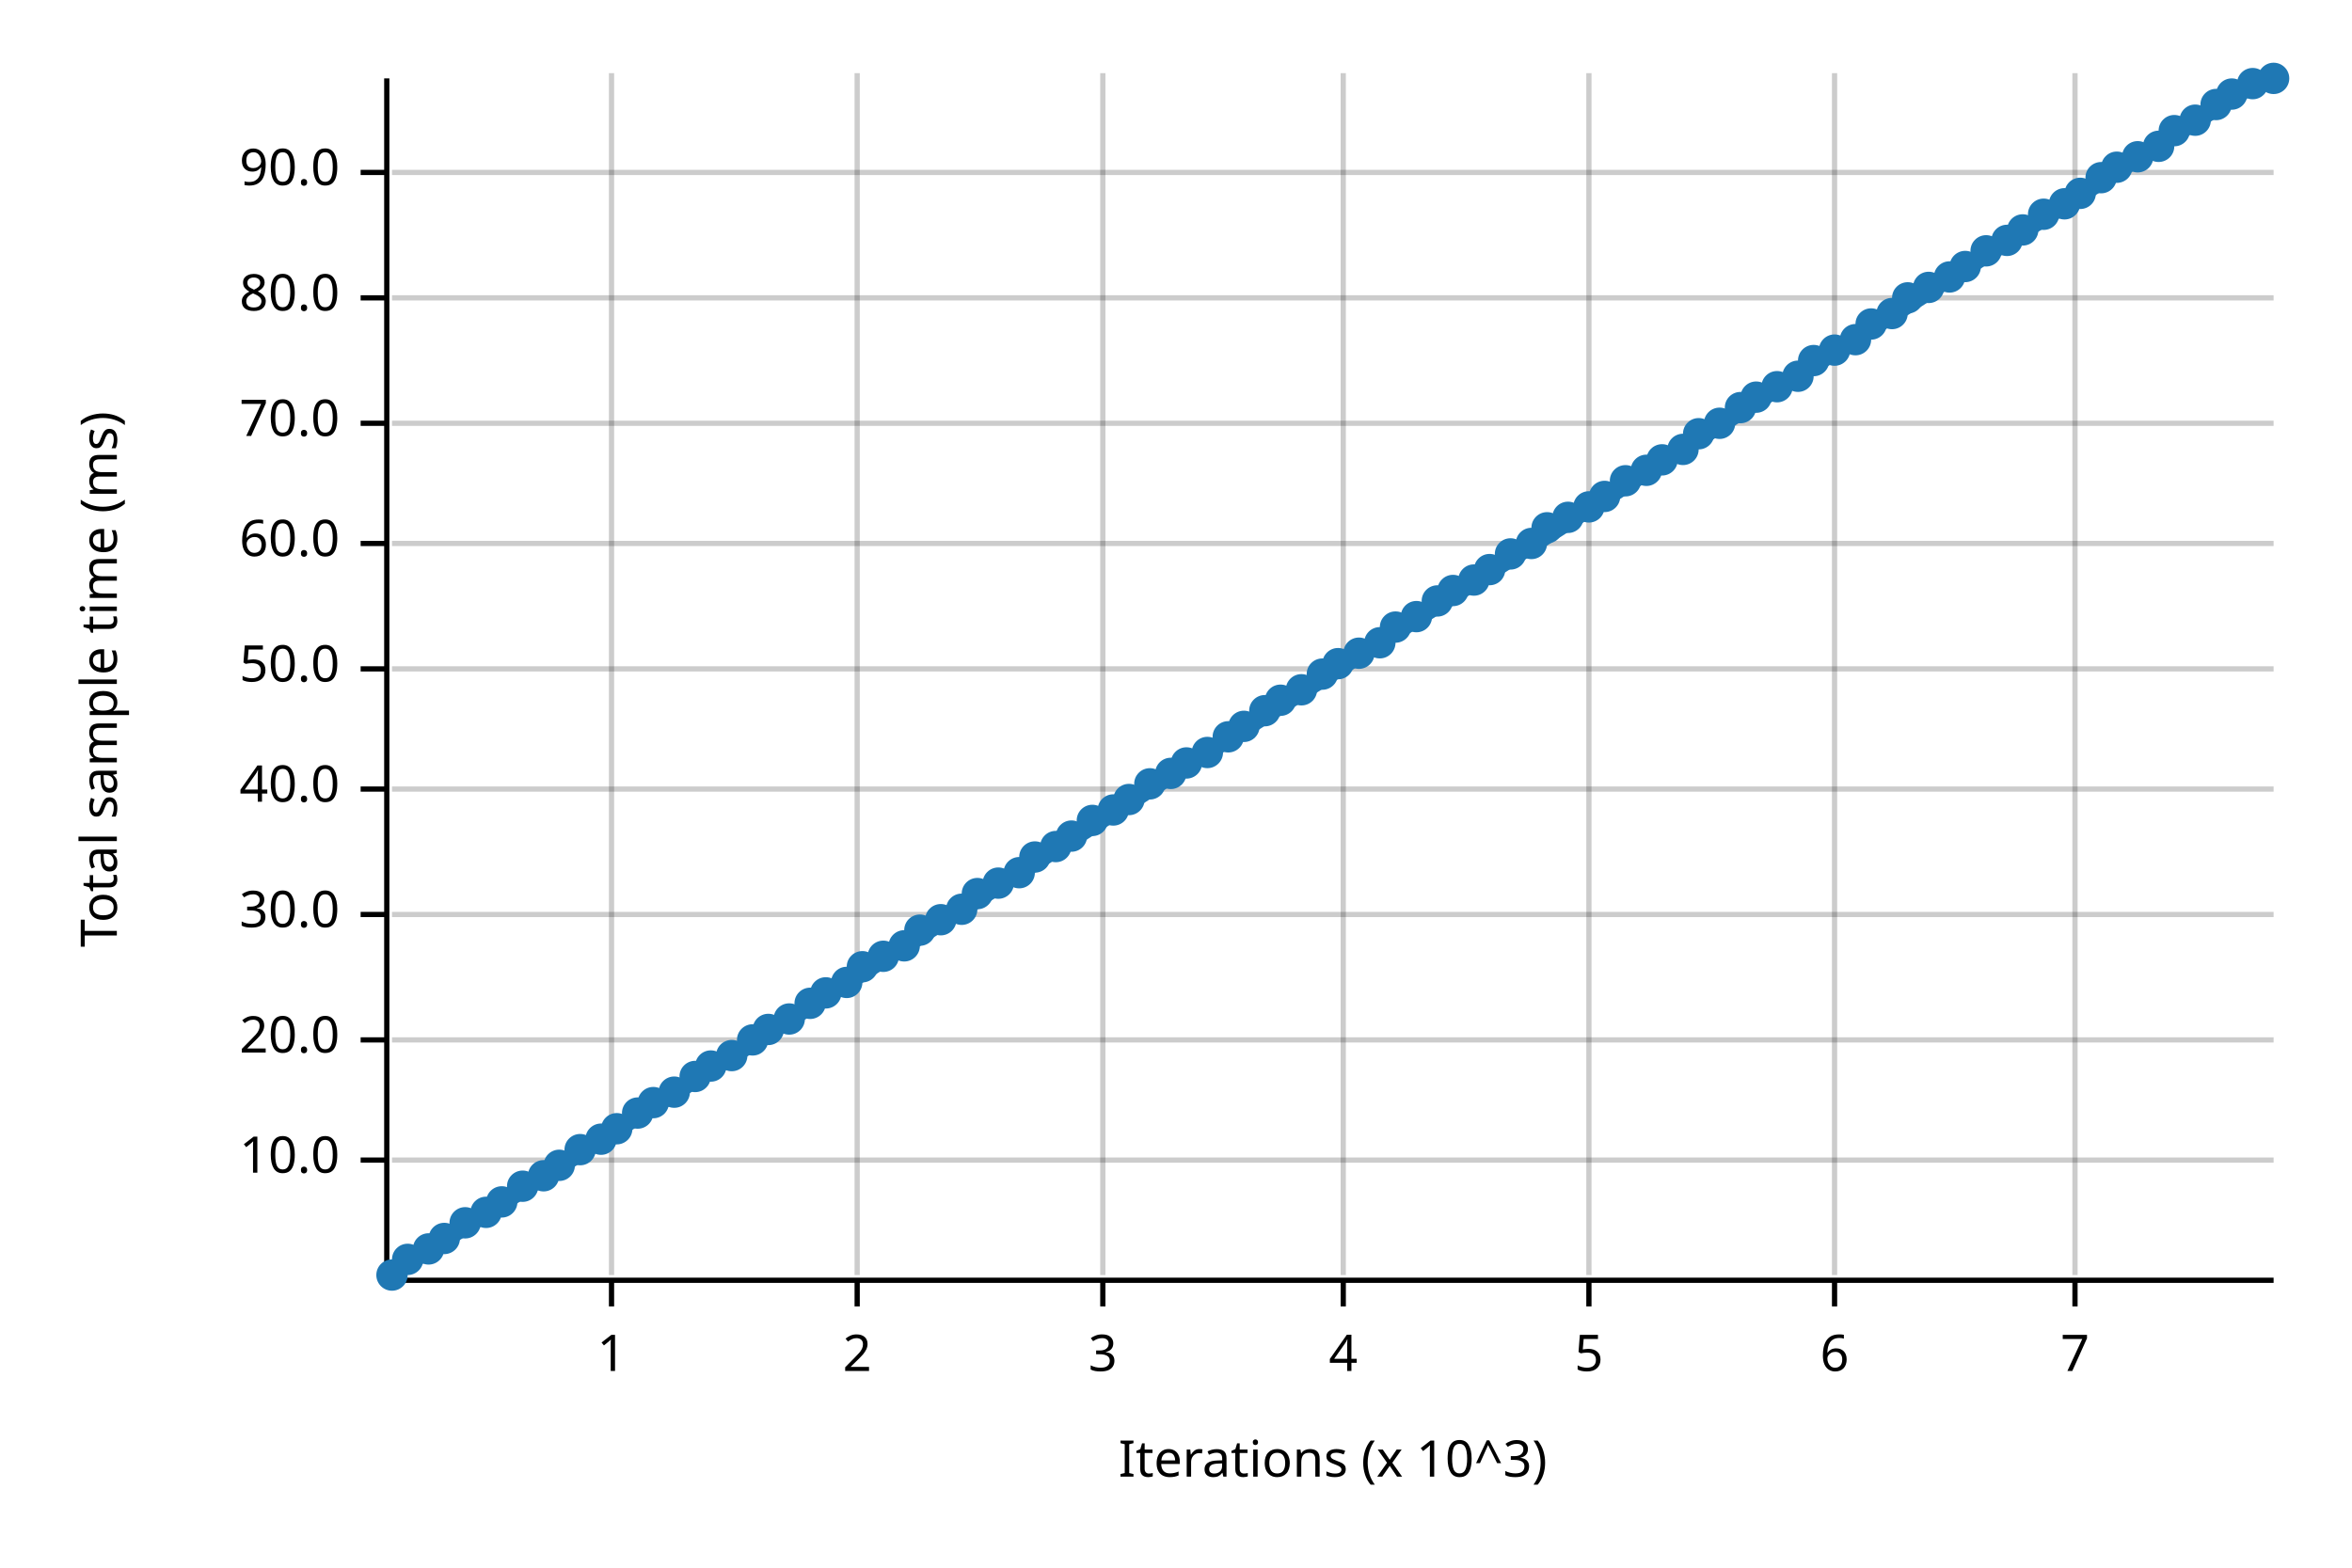
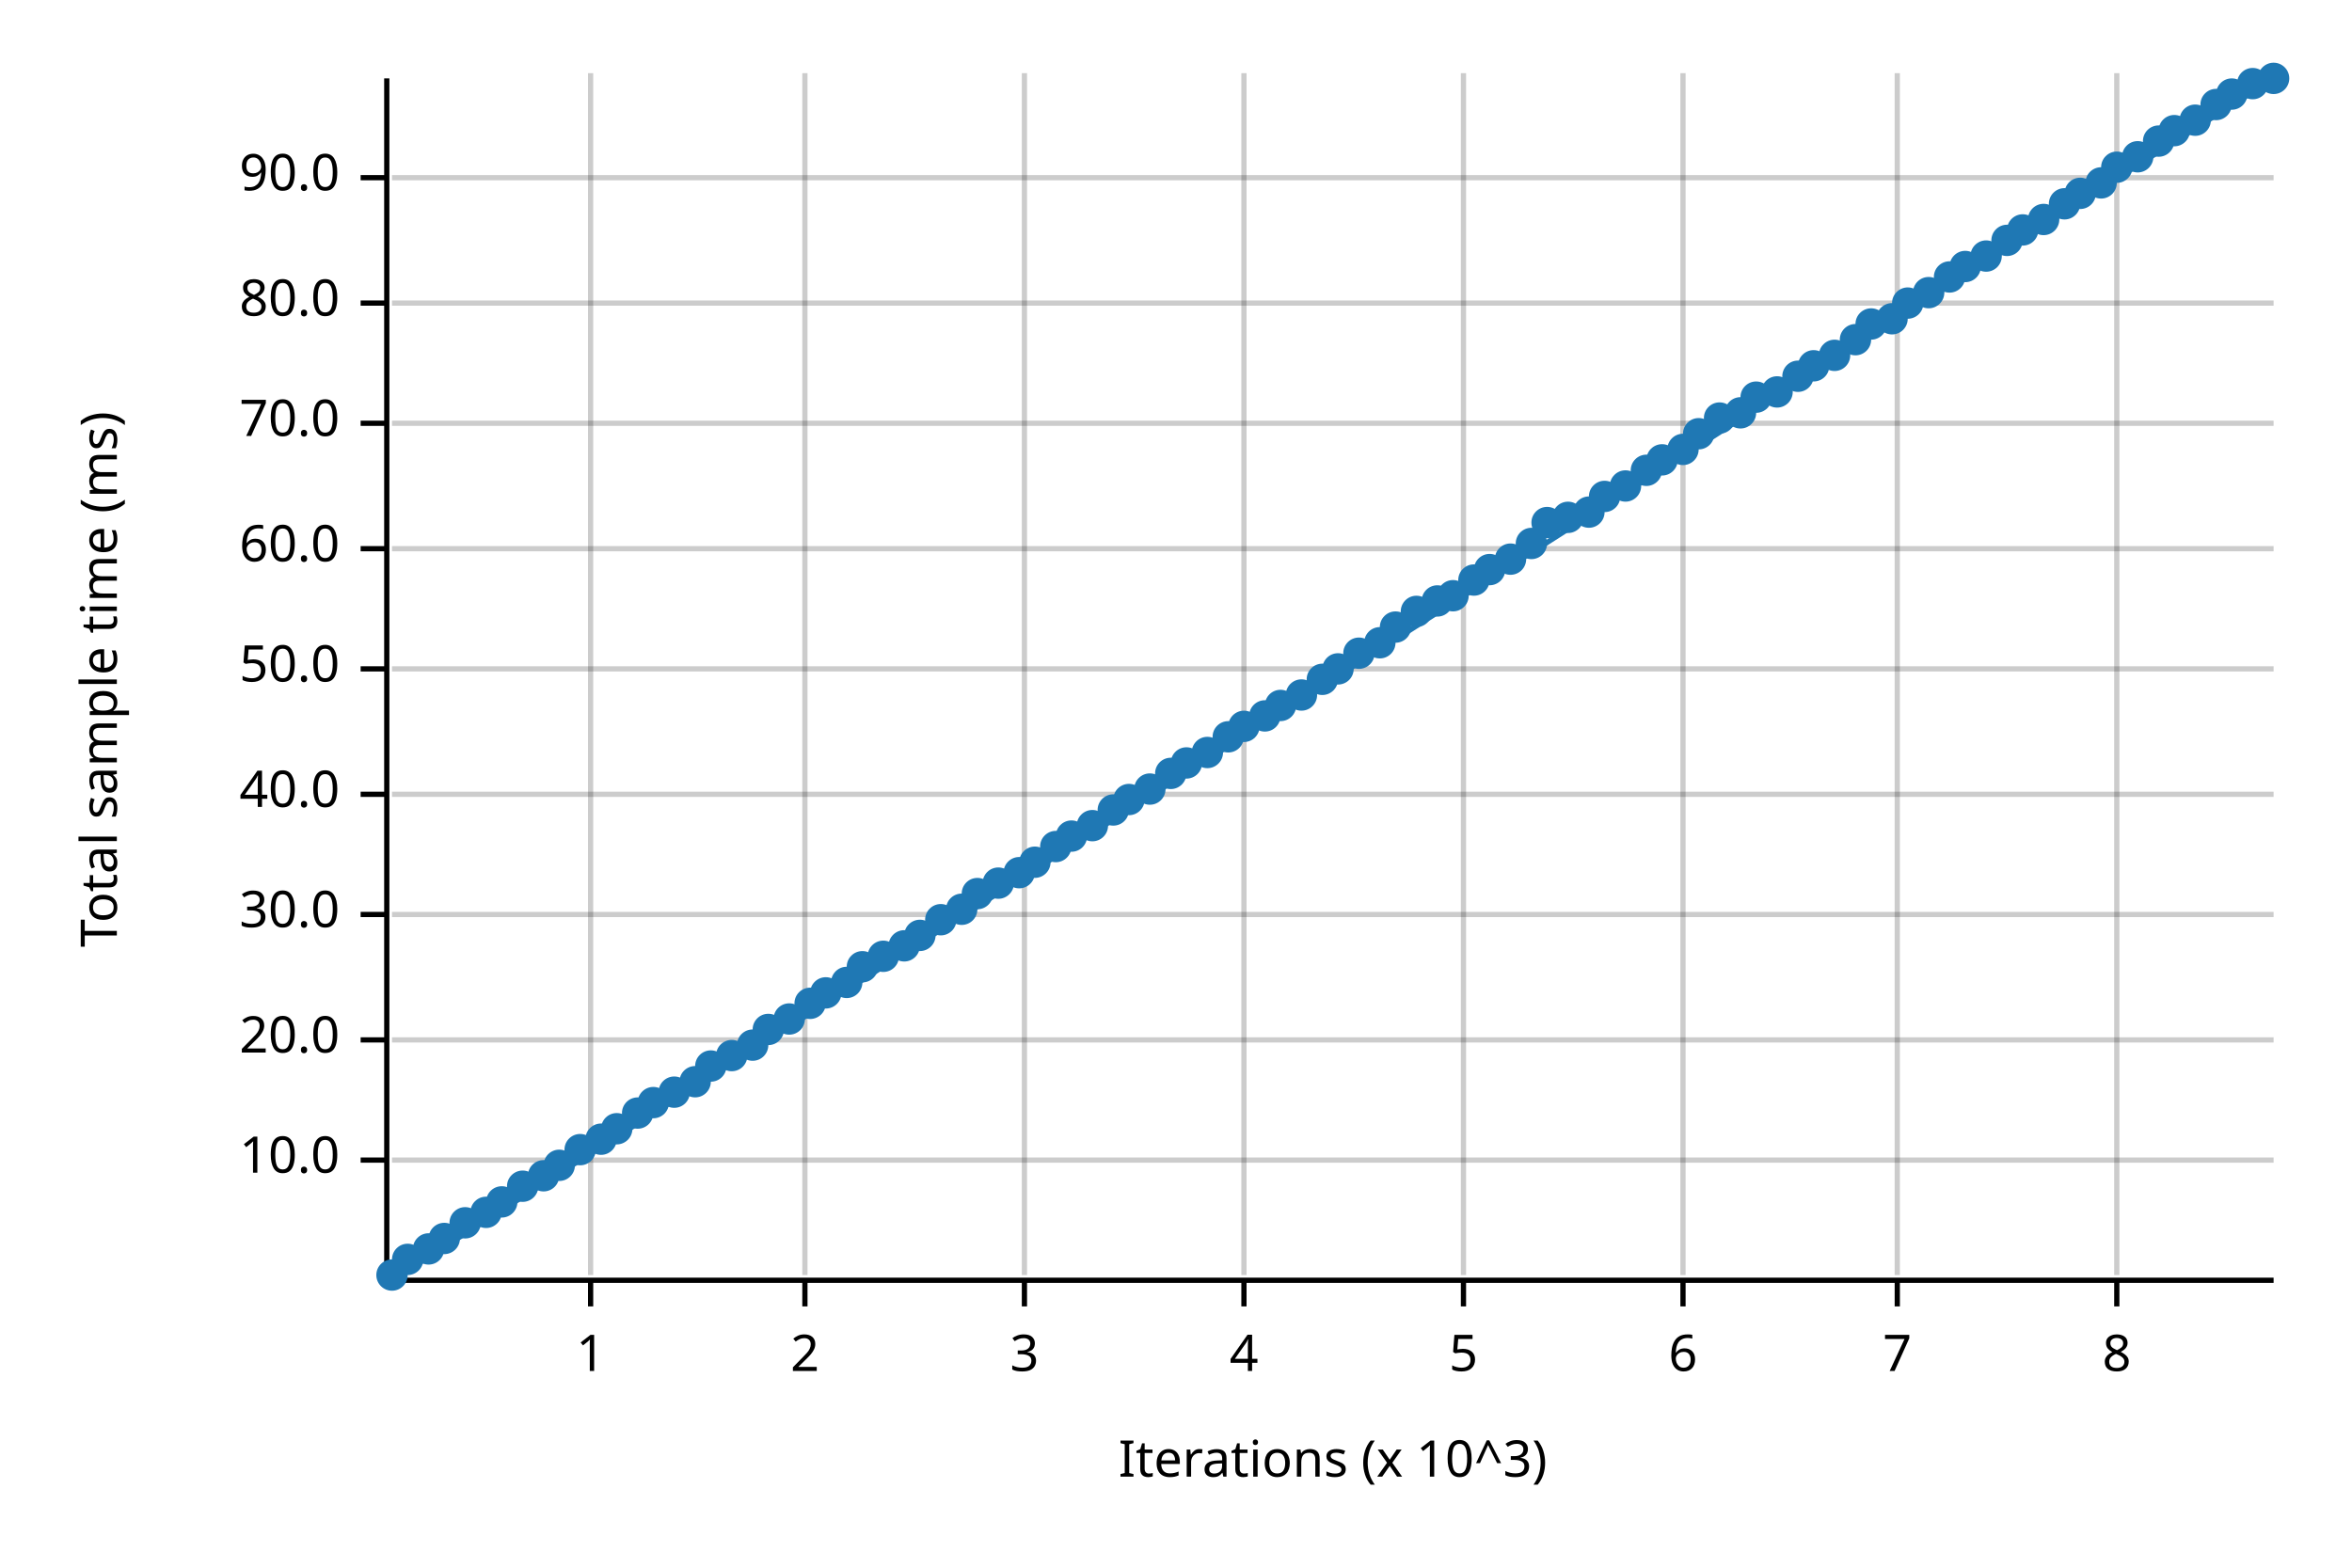
<svg xmlns="http://www.w3.org/2000/svg" width="450" height="300" viewBox="0 0 450 300">
  <text x="15" y="130" dy="0.76em" text-anchor="middle" font-family="sans-serif" font-size="9.677" opacity="1" fill="#000000" transform="rotate(270, 15, 130)">
Total sample time (ms)
</text>
  <text x="255" y="285" dy="-0.5ex" text-anchor="middle" font-family="sans-serif" font-size="9.677" opacity="1" fill="#000000">
Iterations (x 10^3)
</text>
-   <line opacity="0.2" stroke="#000000" stroke-width="1" x1="117" y1="244" x2="117" y2="14" />
-   <line opacity="0.2" stroke="#000000" stroke-width="1" x1="164" y1="244" x2="164" y2="14" />
-   <line opacity="0.2" stroke="#000000" stroke-width="1" x1="211" y1="244" x2="211" y2="14" />
-   <line opacity="0.2" stroke="#000000" stroke-width="1" x1="257" y1="244" x2="257" y2="14" />
-   <line opacity="0.2" stroke="#000000" stroke-width="1" x1="304" y1="244" x2="304" y2="14" />
-   <line opacity="0.2" stroke="#000000" stroke-width="1" x1="351" y1="244" x2="351" y2="14" />
-   <line opacity="0.2" stroke="#000000" stroke-width="1" x1="397" y1="244" x2="397" y2="14" />
+   <line opacity="0.2" stroke="#000000" stroke-width="1" x1="113" y1="244" x2="113" y2="14" />
+   <line opacity="0.2" stroke="#000000" stroke-width="1" x1="154" y1="244" x2="154" y2="14" />
+   <line opacity="0.2" stroke="#000000" stroke-width="1" x1="196" y1="244" x2="196" y2="14" />
+   <line opacity="0.2" stroke="#000000" stroke-width="1" x1="238" y1="244" x2="238" y2="14" />
+   <line opacity="0.2" stroke="#000000" stroke-width="1" x1="280" y1="244" x2="280" y2="14" />
+   <line opacity="0.2" stroke="#000000" stroke-width="1" x1="322" y1="244" x2="322" y2="14" />
+   <line opacity="0.2" stroke="#000000" stroke-width="1" x1="363" y1="244" x2="363" y2="14" />
+   <line opacity="0.2" stroke="#000000" stroke-width="1" x1="405" y1="244" x2="405" y2="14" />
  <line opacity="0.2" stroke="#000000" stroke-width="1" x1="75" y1="222" x2="435" y2="222" />
  <line opacity="0.2" stroke="#000000" stroke-width="1" x1="75" y1="199" x2="435" y2="199" />
  <line opacity="0.2" stroke="#000000" stroke-width="1" x1="75" y1="175" x2="435" y2="175" />
-   <line opacity="0.2" stroke="#000000" stroke-width="1" x1="75" y1="151" x2="435" y2="151" />
+   <line opacity="0.2" stroke="#000000" stroke-width="1" x1="75" y1="152" x2="435" y2="152" />
  <line opacity="0.2" stroke="#000000" stroke-width="1" x1="75" y1="128" x2="435" y2="128" />
-   <line opacity="0.2" stroke="#000000" stroke-width="1" x1="75" y1="104" x2="435" y2="104" />
+   <line opacity="0.2" stroke="#000000" stroke-width="1" x1="75" y1="105" x2="435" y2="105" />
  <line opacity="0.2" stroke="#000000" stroke-width="1" x1="75" y1="81" x2="435" y2="81" />
-   <line opacity="0.2" stroke="#000000" stroke-width="1" x1="75" y1="57" x2="435" y2="57" />
-   <line opacity="0.2" stroke="#000000" stroke-width="1" x1="75" y1="33" x2="435" y2="33" />
+   <line opacity="0.2" stroke="#000000" stroke-width="1" x1="75" y1="58" x2="435" y2="58" />
+   <line opacity="0.2" stroke="#000000" stroke-width="1" x1="75" y1="34" x2="435" y2="34" />
  <polyline fill="none" opacity="1" stroke="#000000" stroke-width="1" points="74,15 74,245 " />
  <text x="65" y="222" dy="0.5ex" text-anchor="end" font-family="sans-serif" font-size="9.677" opacity="1" fill="#000000">
10.0
</text>
  <polyline fill="none" opacity="1" stroke="#000000" stroke-width="1" points="69,222 74,222 " />
  <text x="65" y="199" dy="0.5ex" text-anchor="end" font-family="sans-serif" font-size="9.677" opacity="1" fill="#000000">
20.0
</text>
  <polyline fill="none" opacity="1" stroke="#000000" stroke-width="1" points="69,199 74,199 " />
  <text x="65" y="175" dy="0.5ex" text-anchor="end" font-family="sans-serif" font-size="9.677" opacity="1" fill="#000000">
30.0
</text>
  <polyline fill="none" opacity="1" stroke="#000000" stroke-width="1" points="69,175 74,175 " />
-   <text x="65" y="151" dy="0.5ex" text-anchor="end" font-family="sans-serif" font-size="9.677" opacity="1" fill="#000000">
+   <text x="65" y="152" dy="0.5ex" text-anchor="end" font-family="sans-serif" font-size="9.677" opacity="1" fill="#000000">
40.0
</text>
-   <polyline fill="none" opacity="1" stroke="#000000" stroke-width="1" points="69,151 74,151 " />
+   <polyline fill="none" opacity="1" stroke="#000000" stroke-width="1" points="69,152 74,152 " />
  <text x="65" y="128" dy="0.5ex" text-anchor="end" font-family="sans-serif" font-size="9.677" opacity="1" fill="#000000">
50.0
</text>
  <polyline fill="none" opacity="1" stroke="#000000" stroke-width="1" points="69,128 74,128 " />
-   <text x="65" y="104" dy="0.5ex" text-anchor="end" font-family="sans-serif" font-size="9.677" opacity="1" fill="#000000">
+   <text x="65" y="105" dy="0.5ex" text-anchor="end" font-family="sans-serif" font-size="9.677" opacity="1" fill="#000000">
60.0
</text>
-   <polyline fill="none" opacity="1" stroke="#000000" stroke-width="1" points="69,104 74,104 " />
+   <polyline fill="none" opacity="1" stroke="#000000" stroke-width="1" points="69,105 74,105 " />
  <text x="65" y="81" dy="0.5ex" text-anchor="end" font-family="sans-serif" font-size="9.677" opacity="1" fill="#000000">
70.0
</text>
  <polyline fill="none" opacity="1" stroke="#000000" stroke-width="1" points="69,81 74,81 " />
-   <text x="65" y="57" dy="0.5ex" text-anchor="end" font-family="sans-serif" font-size="9.677" opacity="1" fill="#000000">
+   <text x="65" y="58" dy="0.5ex" text-anchor="end" font-family="sans-serif" font-size="9.677" opacity="1" fill="#000000">
80.0
</text>
-   <polyline fill="none" opacity="1" stroke="#000000" stroke-width="1" points="69,57 74,57 " />
-   <text x="65" y="33" dy="0.5ex" text-anchor="end" font-family="sans-serif" font-size="9.677" opacity="1" fill="#000000">
+   <polyline fill="none" opacity="1" stroke="#000000" stroke-width="1" points="69,58 74,58 " />
+   <text x="65" y="34" dy="0.5ex" text-anchor="end" font-family="sans-serif" font-size="9.677" opacity="1" fill="#000000">
90.0
</text>
-   <polyline fill="none" opacity="1" stroke="#000000" stroke-width="1" points="69,33 74,33 " />
+   <polyline fill="none" opacity="1" stroke="#000000" stroke-width="1" points="69,34 74,34 " />
  <polyline fill="none" opacity="1" stroke="#000000" stroke-width="1" points="75,245 435,245 " />
-   <text x="117" y="255" dy="0.76em" text-anchor="middle" font-family="sans-serif" font-size="9.677" opacity="1" fill="#000000">
+   <text x="113" y="255" dy="0.76em" text-anchor="middle" font-family="sans-serif" font-size="9.677" opacity="1" fill="#000000">
1
</text>
-   <polyline fill="none" opacity="1" stroke="#000000" stroke-width="1" points="117,245 117,250 " />
-   <text x="164" y="255" dy="0.76em" text-anchor="middle" font-family="sans-serif" font-size="9.677" opacity="1" fill="#000000">
+   <polyline fill="none" opacity="1" stroke="#000000" stroke-width="1" points="113,245 113,250 " />
+   <text x="154" y="255" dy="0.76em" text-anchor="middle" font-family="sans-serif" font-size="9.677" opacity="1" fill="#000000">
2
</text>
-   <polyline fill="none" opacity="1" stroke="#000000" stroke-width="1" points="164,245 164,250 " />
-   <text x="211" y="255" dy="0.76em" text-anchor="middle" font-family="sans-serif" font-size="9.677" opacity="1" fill="#000000">
+   <polyline fill="none" opacity="1" stroke="#000000" stroke-width="1" points="154,245 154,250 " />
+   <text x="196" y="255" dy="0.76em" text-anchor="middle" font-family="sans-serif" font-size="9.677" opacity="1" fill="#000000">
3
</text>
-   <polyline fill="none" opacity="1" stroke="#000000" stroke-width="1" points="211,245 211,250 " />
-   <text x="257" y="255" dy="0.76em" text-anchor="middle" font-family="sans-serif" font-size="9.677" opacity="1" fill="#000000">
+   <polyline fill="none" opacity="1" stroke="#000000" stroke-width="1" points="196,245 196,250 " />
+   <text x="238" y="255" dy="0.76em" text-anchor="middle" font-family="sans-serif" font-size="9.677" opacity="1" fill="#000000">
4
</text>
-   <polyline fill="none" opacity="1" stroke="#000000" stroke-width="1" points="257,245 257,250 " />
-   <text x="304" y="255" dy="0.76em" text-anchor="middle" font-family="sans-serif" font-size="9.677" opacity="1" fill="#000000">
+   <polyline fill="none" opacity="1" stroke="#000000" stroke-width="1" points="238,245 238,250 " />
+   <text x="280" y="255" dy="0.76em" text-anchor="middle" font-family="sans-serif" font-size="9.677" opacity="1" fill="#000000">
5
</text>
-   <polyline fill="none" opacity="1" stroke="#000000" stroke-width="1" points="304,245 304,250 " />
-   <text x="351" y="255" dy="0.76em" text-anchor="middle" font-family="sans-serif" font-size="9.677" opacity="1" fill="#000000">
+   <polyline fill="none" opacity="1" stroke="#000000" stroke-width="1" points="280,245 280,250 " />
+   <text x="322" y="255" dy="0.76em" text-anchor="middle" font-family="sans-serif" font-size="9.677" opacity="1" fill="#000000">
6
</text>
-   <polyline fill="none" opacity="1" stroke="#000000" stroke-width="1" points="351,245 351,250 " />
-   <text x="397" y="255" dy="0.76em" text-anchor="middle" font-family="sans-serif" font-size="9.677" opacity="1" fill="#000000">
+   <polyline fill="none" opacity="1" stroke="#000000" stroke-width="1" points="322,245 322,250 " />
+   <text x="363" y="255" dy="0.76em" text-anchor="middle" font-family="sans-serif" font-size="9.677" opacity="1" fill="#000000">
7
</text>
-   <polyline fill="none" opacity="1" stroke="#000000" stroke-width="1" points="397,245 397,250 " />
+   <polyline fill="none" opacity="1" stroke="#000000" stroke-width="1" points="363,245 363,250 " />
+   <text x="405" y="255" dy="0.76em" text-anchor="middle" font-family="sans-serif" font-size="9.677" opacity="1" fill="#000000">
+ 8
+ </text>
+   <polyline fill="none" opacity="1" stroke="#000000" stroke-width="1" points="405,245 405,250 " />
  <circle cx="75" cy="244" r="3" opacity="1" fill="#1F78B4" stroke="none" stroke-width="1" />
  <circle cx="78" cy="241" r="3" opacity="1" fill="#1F78B4" stroke="none" stroke-width="1" />
  <circle cx="82" cy="239" r="3" opacity="1" fill="#1F78B4" stroke="none" stroke-width="1" />
  <circle cx="85" cy="237" r="3" opacity="1" fill="#1F78B4" stroke="none" stroke-width="1" />
  <circle cx="89" cy="234" r="3" opacity="1" fill="#1F78B4" stroke="none" stroke-width="1" />
  <circle cx="93" cy="232" r="3" opacity="1" fill="#1F78B4" stroke="none" stroke-width="1" />
  <circle cx="96" cy="230" r="3" opacity="1" fill="#1F78B4" stroke="none" stroke-width="1" />
  <circle cx="100" cy="227" r="3" opacity="1" fill="#1F78B4" stroke="none" stroke-width="1" />
  <circle cx="104" cy="225" r="3" opacity="1" fill="#1F78B4" stroke="none" stroke-width="1" />
  <circle cx="107" cy="223" r="3" opacity="1" fill="#1F78B4" stroke="none" stroke-width="1" />
  <circle cx="111" cy="220" r="3" opacity="1" fill="#1F78B4" stroke="none" stroke-width="1" />
  <circle cx="115" cy="218" r="3" opacity="1" fill="#1F78B4" stroke="none" stroke-width="1" />
  <circle cx="118" cy="216" r="3" opacity="1" fill="#1F78B4" stroke="none" stroke-width="1" />
  <circle cx="122" cy="213" r="3" opacity="1" fill="#1F78B4" stroke="none" stroke-width="1" />
  <circle cx="125" cy="211" r="3" opacity="1" fill="#1F78B4" stroke="none" stroke-width="1" />
  <circle cx="129" cy="209" r="3" opacity="1" fill="#1F78B4" stroke="none" stroke-width="1" />
-   <circle cx="133" cy="206" r="3" opacity="1" fill="#1F78B4" stroke="none" stroke-width="1" />
+   <circle cx="133" cy="207" r="3" opacity="1" fill="#1F78B4" stroke="none" stroke-width="1" />
  <circle cx="136" cy="204" r="3" opacity="1" fill="#1F78B4" stroke="none" stroke-width="1" />
  <circle cx="140" cy="202" r="3" opacity="1" fill="#1F78B4" stroke="none" stroke-width="1" />
-   <circle cx="144" cy="199" r="3" opacity="1" fill="#1F78B4" stroke="none" stroke-width="1" />
+   <circle cx="144" cy="200" r="3" opacity="1" fill="#1F78B4" stroke="none" stroke-width="1" />
  <circle cx="147" cy="197" r="3" opacity="1" fill="#1F78B4" stroke="none" stroke-width="1" />
  <circle cx="151" cy="195" r="3" opacity="1" fill="#1F78B4" stroke="none" stroke-width="1" />
  <circle cx="155" cy="192" r="3" opacity="1" fill="#1F78B4" stroke="none" stroke-width="1" />
  <circle cx="158" cy="190" r="3" opacity="1" fill="#1F78B4" stroke="none" stroke-width="1" />
  <circle cx="162" cy="188" r="3" opacity="1" fill="#1F78B4" stroke="none" stroke-width="1" />
  <circle cx="165" cy="185" r="3" opacity="1" fill="#1F78B4" stroke="none" stroke-width="1" />
  <circle cx="169" cy="183" r="3" opacity="1" fill="#1F78B4" stroke="none" stroke-width="1" />
  <circle cx="173" cy="181" r="3" opacity="1" fill="#1F78B4" stroke="none" stroke-width="1" />
-   <circle cx="176" cy="178" r="3" opacity="1" fill="#1F78B4" stroke="none" stroke-width="1" />
+   <circle cx="176" cy="179" r="3" opacity="1" fill="#1F78B4" stroke="none" stroke-width="1" />
  <circle cx="180" cy="176" r="3" opacity="1" fill="#1F78B4" stroke="none" stroke-width="1" />
  <circle cx="184" cy="174" r="3" opacity="1" fill="#1F78B4" stroke="none" stroke-width="1" />
  <circle cx="187" cy="171" r="3" opacity="1" fill="#1F78B4" stroke="none" stroke-width="1" />
  <circle cx="191" cy="169" r="3" opacity="1" fill="#1F78B4" stroke="none" stroke-width="1" />
  <circle cx="195" cy="167" r="3" opacity="1" fill="#1F78B4" stroke="none" stroke-width="1" />
-   <circle cx="198" cy="164" r="3" opacity="1" fill="#1F78B4" stroke="none" stroke-width="1" />
+   <circle cx="198" cy="165" r="3" opacity="1" fill="#1F78B4" stroke="none" stroke-width="1" />
  <circle cx="202" cy="162" r="3" opacity="1" fill="#1F78B4" stroke="none" stroke-width="1" />
  <circle cx="205" cy="160" r="3" opacity="1" fill="#1F78B4" stroke="none" stroke-width="1" />
-   <circle cx="209" cy="157" r="3" opacity="1" fill="#1F78B4" stroke="none" stroke-width="1" />
+   <circle cx="209" cy="158" r="3" opacity="1" fill="#1F78B4" stroke="none" stroke-width="1" />
  <circle cx="213" cy="155" r="3" opacity="1" fill="#1F78B4" stroke="none" stroke-width="1" />
  <circle cx="216" cy="153" r="3" opacity="1" fill="#1F78B4" stroke="none" stroke-width="1" />
-   <circle cx="220" cy="150" r="3" opacity="1" fill="#1F78B4" stroke="none" stroke-width="1" />
+   <circle cx="220" cy="151" r="3" opacity="1" fill="#1F78B4" stroke="none" stroke-width="1" />
  <circle cx="224" cy="148" r="3" opacity="1" fill="#1F78B4" stroke="none" stroke-width="1" />
  <circle cx="227" cy="146" r="3" opacity="1" fill="#1F78B4" stroke="none" stroke-width="1" />
  <circle cx="231" cy="144" r="3" opacity="1" fill="#1F78B4" stroke="none" stroke-width="1" />
  <circle cx="235" cy="141" r="3" opacity="1" fill="#1F78B4" stroke="none" stroke-width="1" />
  <circle cx="238" cy="139" r="3" opacity="1" fill="#1F78B4" stroke="none" stroke-width="1" />
-   <circle cx="242" cy="136" r="3" opacity="1" fill="#1F78B4" stroke="none" stroke-width="1" />
-   <circle cx="245" cy="134" r="3" opacity="1" fill="#1F78B4" stroke="none" stroke-width="1" />
-   <circle cx="249" cy="132" r="3" opacity="1" fill="#1F78B4" stroke="none" stroke-width="1" />
-   <circle cx="253" cy="129" r="3" opacity="1" fill="#1F78B4" stroke="none" stroke-width="1" />
-   <circle cx="256" cy="127" r="3" opacity="1" fill="#1F78B4" stroke="none" stroke-width="1" />
+   <circle cx="242" cy="137" r="3" opacity="1" fill="#1F78B4" stroke="none" stroke-width="1" />
+   <circle cx="245" cy="135" r="3" opacity="1" fill="#1F78B4" stroke="none" stroke-width="1" />
+   <circle cx="249" cy="133" r="3" opacity="1" fill="#1F78B4" stroke="none" stroke-width="1" />
+   <circle cx="253" cy="130" r="3" opacity="1" fill="#1F78B4" stroke="none" stroke-width="1" />
+   <circle cx="256" cy="128" r="3" opacity="1" fill="#1F78B4" stroke="none" stroke-width="1" />
  <circle cx="260" cy="125" r="3" opacity="1" fill="#1F78B4" stroke="none" stroke-width="1" />
  <circle cx="264" cy="123" r="3" opacity="1" fill="#1F78B4" stroke="none" stroke-width="1" />
  <circle cx="267" cy="120" r="3" opacity="1" fill="#1F78B4" stroke="none" stroke-width="1" />
-   <circle cx="271" cy="118" r="3" opacity="1" fill="#1F78B4" stroke="none" stroke-width="1" />
+   <circle cx="271" cy="117" r="3" opacity="1" fill="#1F78B4" stroke="none" stroke-width="1" />
  <circle cx="275" cy="115" r="3" opacity="1" fill="#1F78B4" stroke="none" stroke-width="1" />
-   <circle cx="278" cy="113" r="3" opacity="1" fill="#1F78B4" stroke="none" stroke-width="1" />
+   <circle cx="278" cy="114" r="3" opacity="1" fill="#1F78B4" stroke="none" stroke-width="1" />
  <circle cx="282" cy="111" r="3" opacity="1" fill="#1F78B4" stroke="none" stroke-width="1" />
  <circle cx="285" cy="109" r="3" opacity="1" fill="#1F78B4" stroke="none" stroke-width="1" />
-   <circle cx="289" cy="106" r="3" opacity="1" fill="#1F78B4" stroke="none" stroke-width="1" />
+   <circle cx="289" cy="107" r="3" opacity="1" fill="#1F78B4" stroke="none" stroke-width="1" />
  <circle cx="293" cy="104" r="3" opacity="1" fill="#1F78B4" stroke="none" stroke-width="1" />
-   <circle cx="296" cy="101" r="3" opacity="1" fill="#1F78B4" stroke="none" stroke-width="1" />
+   <circle cx="296" cy="100" r="3" opacity="1" fill="#1F78B4" stroke="none" stroke-width="1" />
  <circle cx="300" cy="99" r="3" opacity="1" fill="#1F78B4" stroke="none" stroke-width="1" />
-   <circle cx="304" cy="97" r="3" opacity="1" fill="#1F78B4" stroke="none" stroke-width="1" />
+   <circle cx="304" cy="98" r="3" opacity="1" fill="#1F78B4" stroke="none" stroke-width="1" />
  <circle cx="307" cy="95" r="3" opacity="1" fill="#1F78B4" stroke="none" stroke-width="1" />
-   <circle cx="311" cy="92" r="3" opacity="1" fill="#1F78B4" stroke="none" stroke-width="1" />
+   <circle cx="311" cy="93" r="3" opacity="1" fill="#1F78B4" stroke="none" stroke-width="1" />
  <circle cx="315" cy="90" r="3" opacity="1" fill="#1F78B4" stroke="none" stroke-width="1" />
  <circle cx="318" cy="88" r="3" opacity="1" fill="#1F78B4" stroke="none" stroke-width="1" />
  <circle cx="322" cy="86" r="3" opacity="1" fill="#1F78B4" stroke="none" stroke-width="1" />
  <circle cx="325" cy="83" r="3" opacity="1" fill="#1F78B4" stroke="none" stroke-width="1" />
-   <circle cx="329" cy="81" r="3" opacity="1" fill="#1F78B4" stroke="none" stroke-width="1" />
-   <circle cx="333" cy="78" r="3" opacity="1" fill="#1F78B4" stroke="none" stroke-width="1" />
+   <circle cx="329" cy="80" r="3" opacity="1" fill="#1F78B4" stroke="none" stroke-width="1" />
+   <circle cx="333" cy="79" r="3" opacity="1" fill="#1F78B4" stroke="none" stroke-width="1" />
  <circle cx="336" cy="76" r="3" opacity="1" fill="#1F78B4" stroke="none" stroke-width="1" />
-   <circle cx="340" cy="74" r="3" opacity="1" fill="#1F78B4" stroke="none" stroke-width="1" />
+   <circle cx="340" cy="75" r="3" opacity="1" fill="#1F78B4" stroke="none" stroke-width="1" />
  <circle cx="344" cy="72" r="3" opacity="1" fill="#1F78B4" stroke="none" stroke-width="1" />
-   <circle cx="347" cy="69" r="3" opacity="1" fill="#1F78B4" stroke="none" stroke-width="1" />
-   <circle cx="351" cy="67" r="3" opacity="1" fill="#1F78B4" stroke="none" stroke-width="1" />
+   <circle cx="347" cy="70" r="3" opacity="1" fill="#1F78B4" stroke="none" stroke-width="1" />
+   <circle cx="351" cy="68" r="3" opacity="1" fill="#1F78B4" stroke="none" stroke-width="1" />
  <circle cx="355" cy="65" r="3" opacity="1" fill="#1F78B4" stroke="none" stroke-width="1" />
  <circle cx="358" cy="62" r="3" opacity="1" fill="#1F78B4" stroke="none" stroke-width="1" />
-   <circle cx="362" cy="60" r="3" opacity="1" fill="#1F78B4" stroke="none" stroke-width="1" />
-   <circle cx="365" cy="57" r="3" opacity="1" fill="#1F78B4" stroke="none" stroke-width="1" />
-   <circle cx="369" cy="55" r="3" opacity="1" fill="#1F78B4" stroke="none" stroke-width="1" />
+   <circle cx="362" cy="61" r="3" opacity="1" fill="#1F78B4" stroke="none" stroke-width="1" />
+   <circle cx="365" cy="58" r="3" opacity="1" fill="#1F78B4" stroke="none" stroke-width="1" />
+   <circle cx="369" cy="56" r="3" opacity="1" fill="#1F78B4" stroke="none" stroke-width="1" />
  <circle cx="373" cy="53" r="3" opacity="1" fill="#1F78B4" stroke="none" stroke-width="1" />
  <circle cx="376" cy="51" r="3" opacity="1" fill="#1F78B4" stroke="none" stroke-width="1" />
-   <circle cx="380" cy="48" r="3" opacity="1" fill="#1F78B4" stroke="none" stroke-width="1" />
+   <circle cx="380" cy="49" r="3" opacity="1" fill="#1F78B4" stroke="none" stroke-width="1" />
  <circle cx="384" cy="46" r="3" opacity="1" fill="#1F78B4" stroke="none" stroke-width="1" />
  <circle cx="387" cy="44" r="3" opacity="1" fill="#1F78B4" stroke="none" stroke-width="1" />
-   <circle cx="391" cy="41" r="3" opacity="1" fill="#1F78B4" stroke="none" stroke-width="1" />
+   <circle cx="391" cy="42" r="3" opacity="1" fill="#1F78B4" stroke="none" stroke-width="1" />
  <circle cx="395" cy="39" r="3" opacity="1" fill="#1F78B4" stroke="none" stroke-width="1" />
  <circle cx="398" cy="37" r="3" opacity="1" fill="#1F78B4" stroke="none" stroke-width="1" />
-   <circle cx="402" cy="34" r="3" opacity="1" fill="#1F78B4" stroke="none" stroke-width="1" />
+   <circle cx="402" cy="35" r="3" opacity="1" fill="#1F78B4" stroke="none" stroke-width="1" />
  <circle cx="405" cy="32" r="3" opacity="1" fill="#1F78B4" stroke="none" stroke-width="1" />
  <circle cx="409" cy="30" r="3" opacity="1" fill="#1F78B4" stroke="none" stroke-width="1" />
-   <circle cx="413" cy="28" r="3" opacity="1" fill="#1F78B4" stroke="none" stroke-width="1" />
+   <circle cx="413" cy="27" r="3" opacity="1" fill="#1F78B4" stroke="none" stroke-width="1" />
  <circle cx="416" cy="25" r="3" opacity="1" fill="#1F78B4" stroke="none" stroke-width="1" />
  <circle cx="420" cy="23" r="3" opacity="1" fill="#1F78B4" stroke="none" stroke-width="1" />
  <circle cx="424" cy="20" r="3" opacity="1" fill="#1F78B4" stroke="none" stroke-width="1" />
  <circle cx="427" cy="18" r="3" opacity="1" fill="#1F78B4" stroke="none" stroke-width="1" />
  <circle cx="431" cy="16" r="3" opacity="1" fill="#1F78B4" stroke="none" stroke-width="1" />
  <circle cx="435" cy="15" r="3" opacity="1" fill="#1F78B4" stroke="none" stroke-width="1" />
  <polyline fill="none" opacity="1" stroke="#1F78B4" stroke-width="1" points="75,245 435,15 " />
  <polygon opacity="0.25" fill="#1F78B4" points="75,245 435,15 435,15 " />
</svg>
